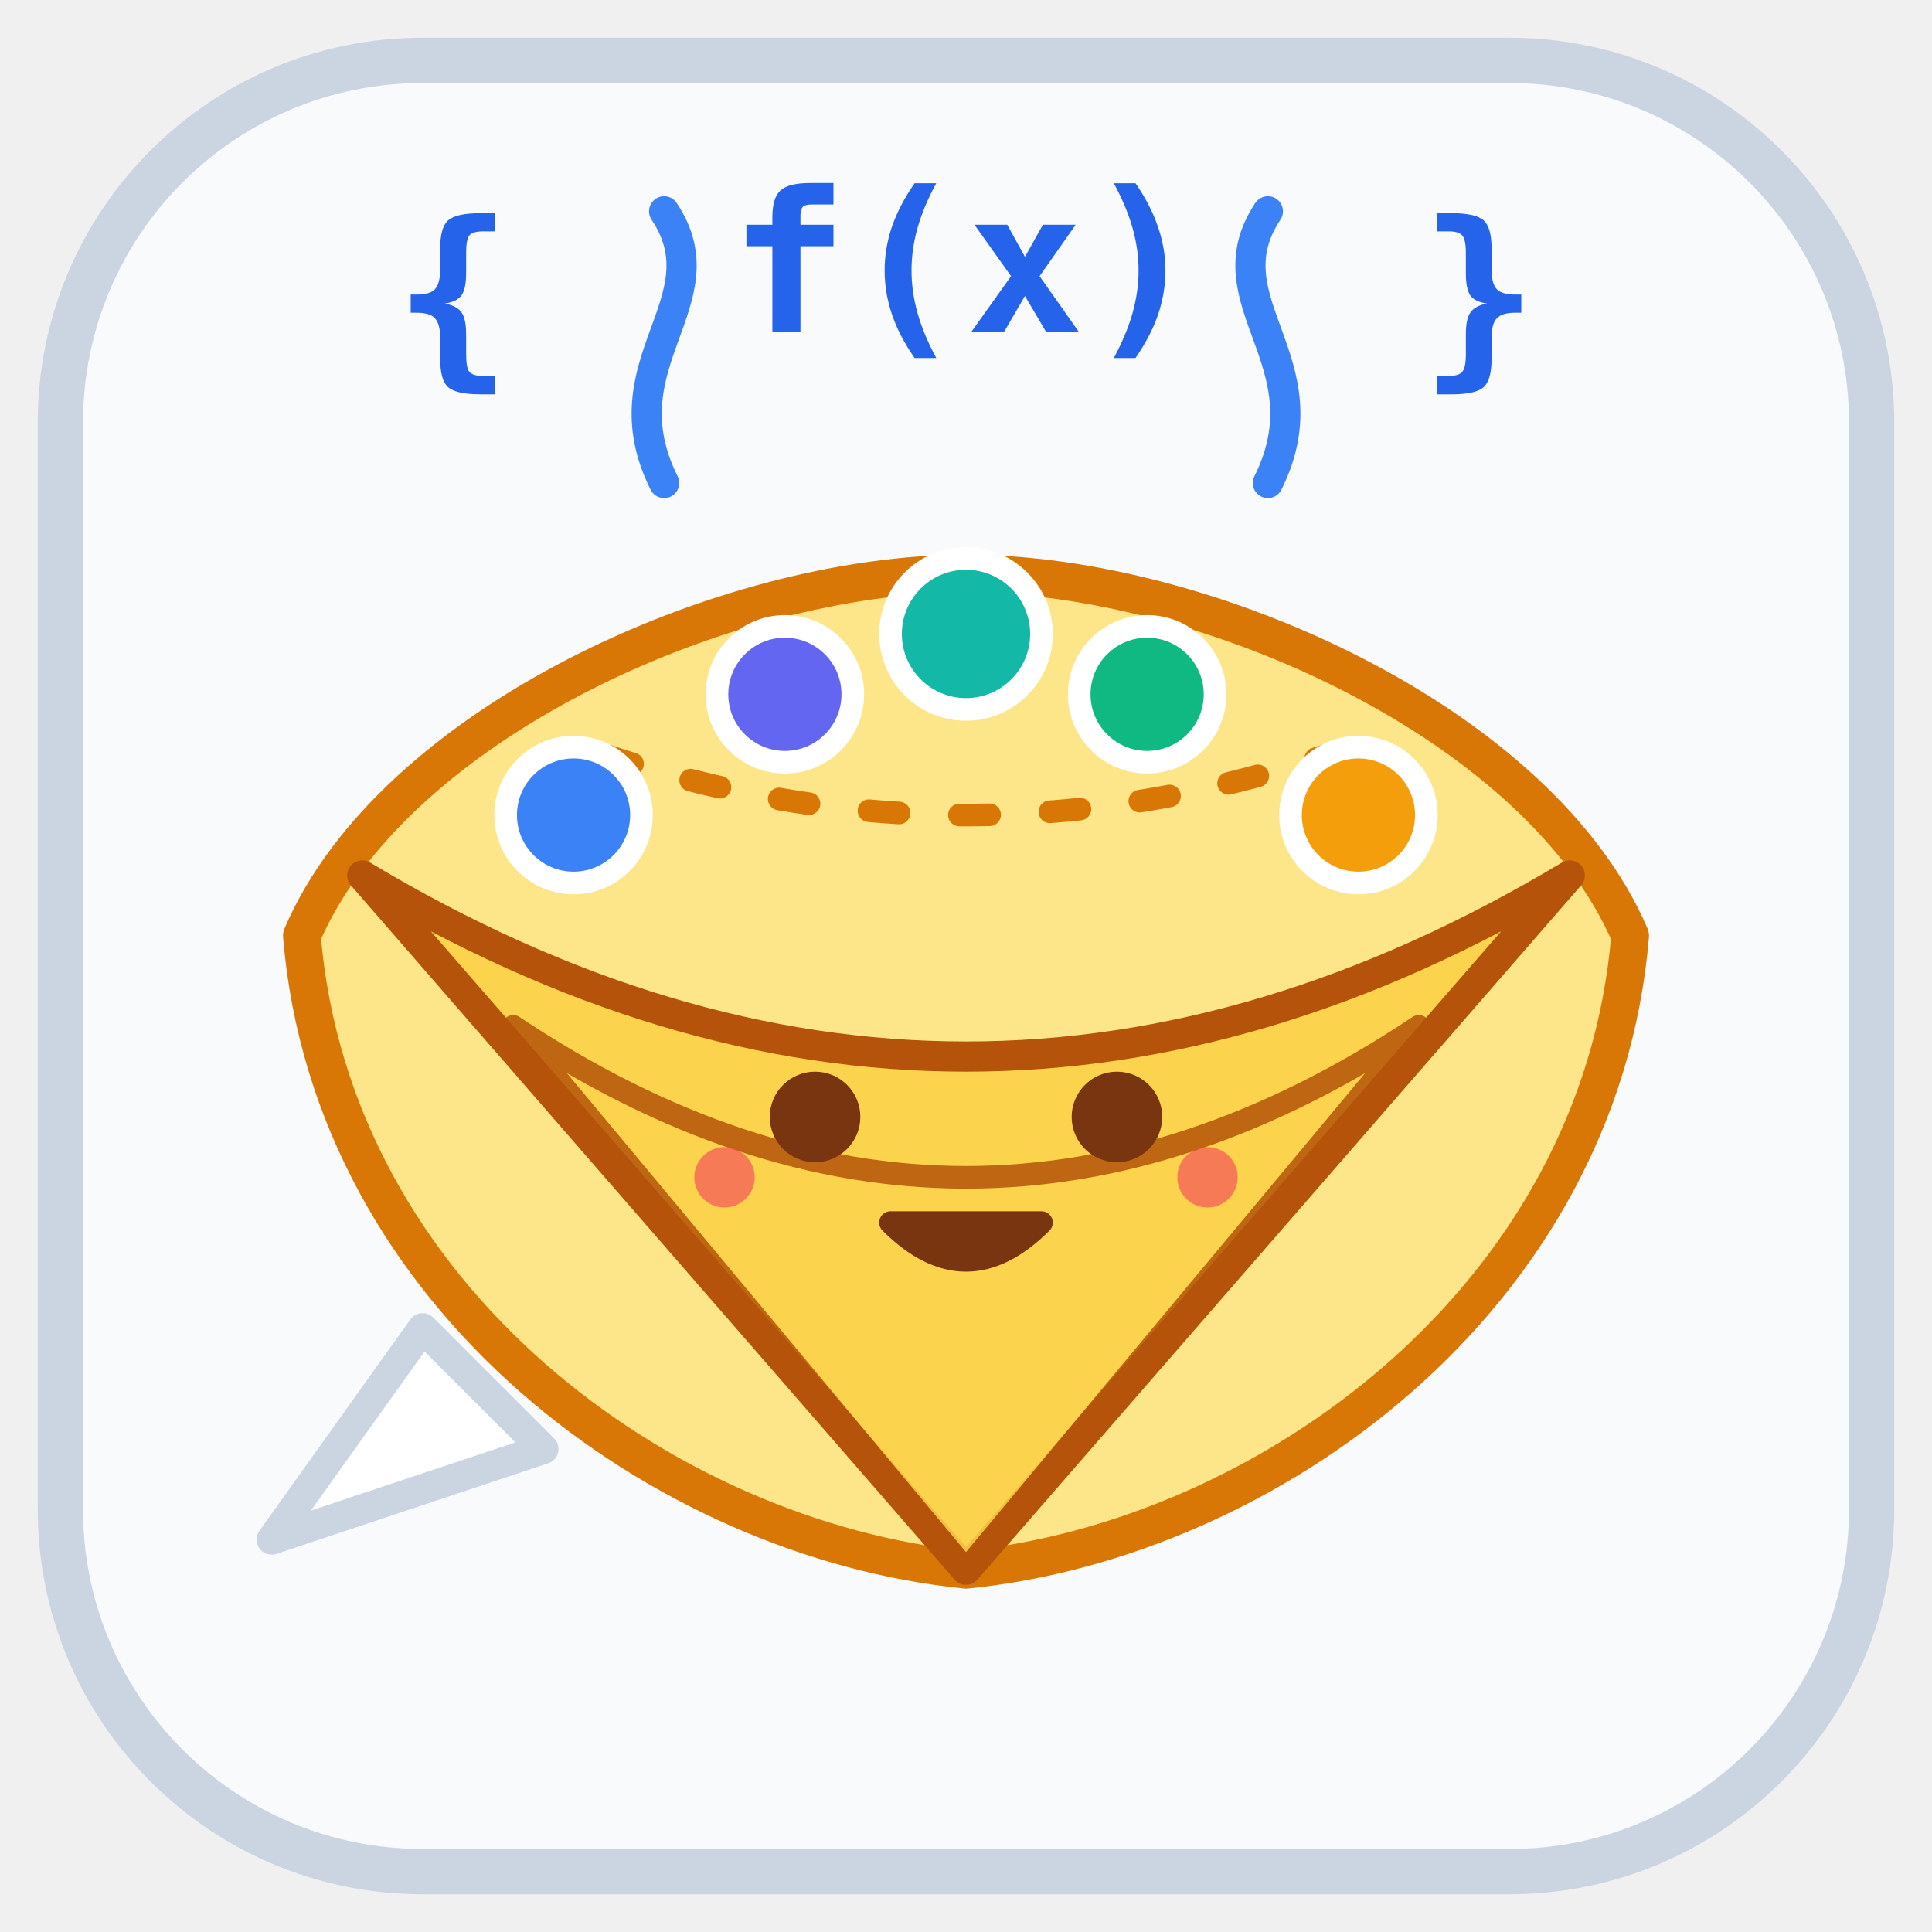
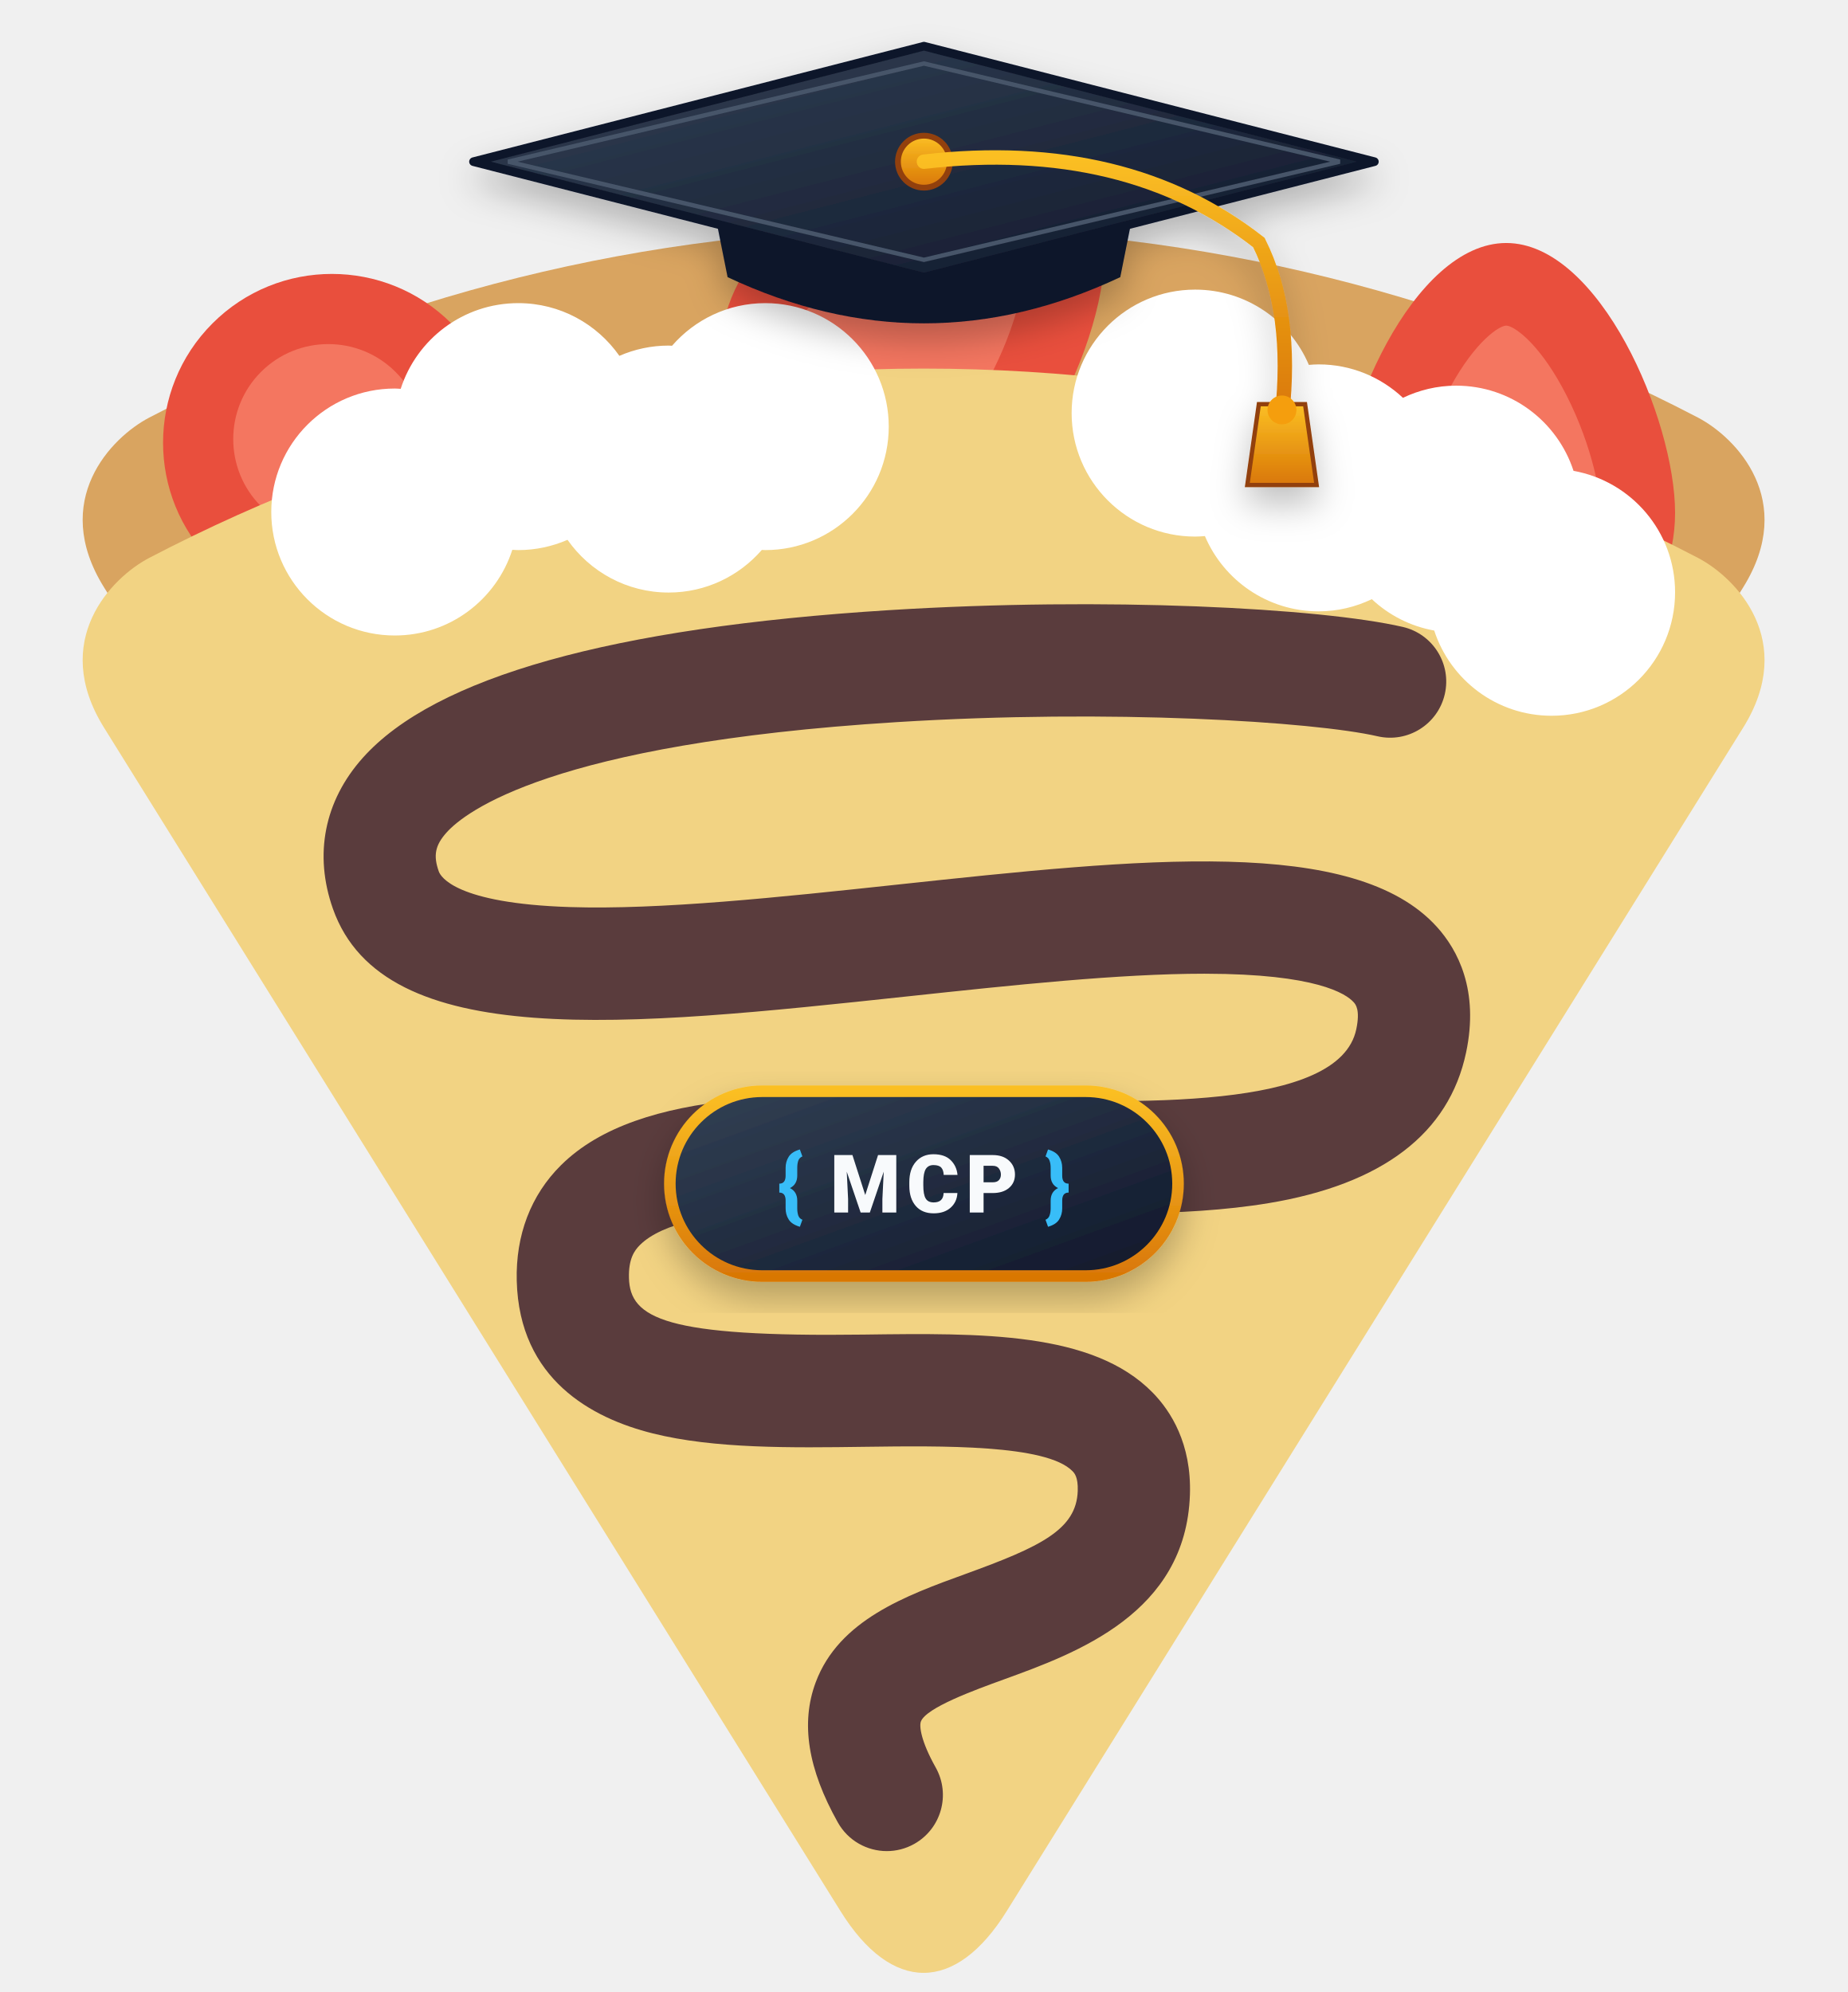
- <svg xmlns="http://www.w3.org/2000/svg" viewBox="0 0 128 128" width="128" height="128" role="img" aria-label="CREPE — Compile, Research, Export, Presentation Engine">
-   <style>
-     .cell         { fill: #f8fafc; stroke: #cbd5e1; }
-     .bubble       { fill: #ffffff; stroke: #cbd5e1; }
-     .crepe-base   { fill: #fde68a; stroke: #d97706; }
-     .crepe-fold   { fill: #fcd34d; stroke: #b45309; }
-     .crepe-detail { stroke: #d97706; }
-     .face         { fill: #78350f; stroke: #78350f; }
-     .steam        { stroke: #3b82f6; }
-     .fn-brace     { fill: #2563eb; font-family: ui-monospace, SFMono-Regular, "Cascadia Code", monospace; font-size: 13px; font-weight: bold; }
-     .halo         { stroke: #ffffff; }
-     @media (prefers-color-scheme: dark) {
-       .cell         { fill: #0f172a; stroke: #334155; }
-       .bubble       { fill: #1e293b; stroke: #475569; }
-       .crepe-base   { fill: #d97706; stroke: #f59e0b; }
-       .crepe-fold   { fill: #b45309; stroke: #fbbf24; }
-       .crepe-detail { stroke: #fbbf24; }
-       .face         { fill: #fef3c7; stroke: #fef3c7; }
-       .steam        { stroke: #60a5fa; }
-       .fn-brace     { fill: #60a5fa; }
-       .halo         { stroke: #0f172a; }
-     }
-   </style>
-   <rect class="cell" x="4" y="4" width="120" height="120" rx="24" stroke-width="3" />
-   <path class="bubble" stroke-width="2" stroke-linejoin="round" d="M 28 88 L 18 102 L 36 96 Z" />
-   <path class="crepe-base" stroke-width="2.5" stroke-linejoin="round" d="M 64 104 C 44 102, 22 86, 20 62 C 26 48, 48 38, 64 38 C 80 38, 102 48, 108 62 C 106 86, 84 102, 64 104 Z" />
-   <path class="crepe-fold" stroke-width="2" stroke-linejoin="round" d="M 24 58 Q 64 82, 104 58 L 64 104 Z" />
-   <path class="crepe-fold" stroke-width="1.5" stroke-linejoin="round" opacity="0.85" d="M 34 68 Q 64 88, 94 68 L 64 104 Z" />
-   <path class="crepe-detail" fill="none" stroke-width="1.5" stroke-linecap="round" stroke-dasharray="2 4" d="M 40 50 Q 64 58, 88 50" />
-   <circle class="face" cx="54" cy="74" r="2.5" />
-   <circle class="face" cx="74" cy="74" r="2.5" />
-   <path class="face" stroke-width="1.5" stroke-linecap="round" stroke-linejoin="round" d="M 59 81 Q 64 86, 69 81 Z" />
-   <circle cx="48" cy="78" r="2" fill="#f43f5e" opacity="0.6" />
-   <circle cx="80" cy="78" r="2" fill="#f43f5e" opacity="0.6" />
-   <path class="steam" fill="none" stroke-width="2" stroke-linecap="round" d="M 44 32 C 40 24, 48 20, 44 14" />
-   <path class="steam" fill="none" stroke-width="2" stroke-linecap="round" d="M 84 32 C 88 24, 80 20, 84 14" />
-   <text class="fn-brace" x="30" y="24" text-anchor="middle">{</text>
-   <text class="fn-brace" x="64" y="22" text-anchor="middle" font-size="11px">f(x)</text>
-   <text class="fn-brace" x="98" y="24" text-anchor="middle">}</text>
-   <circle class="halo" cx="38" cy="54" r="4.5" fill="#3b82f6" stroke-width="1.5" />
-   <circle class="halo" cx="52" cy="46" r="4.5" fill="#6366f1" stroke-width="1.5" />
-   <circle class="halo" cx="64" cy="42" r="5" fill="#14b8a6" stroke-width="1.5" />
-   <circle class="halo" cx="76" cy="46" r="4.5" fill="#10b981" stroke-width="1.5" />
-   <circle class="halo" cx="90" cy="54" r="4.5" fill="#f59e0b" stroke-width="1.5" />
+ <svg xmlns="http://www.w3.org/2000/svg" viewBox="0 0 320 345" width="100%" height="100%" role="img" aria-label="CREPE — Compile, Research, Export, Presentation Engine (Academic MCP Server)">
+   <defs>
+     <filter id="shadow" x="-20%" y="-20%" width="140%" height="140%">
+       <feDropShadow dx="0" dy="3" stdDeviation="3" flood-opacity="0.25" />
+     </filter>
+     <linearGradient id="capGrad" x1="0" y1="0" x2="1" y2="1">
+       <stop offset="0%" stop-color="#334155" />
+       <stop offset="100%" stop-color="#0f172a" />
+     </linearGradient>
+     <linearGradient id="goldGrad" x1="0" y1="0" x2="0" y2="1">
+       <stop offset="0%" stop-color="#fbbf24" />
+       <stop offset="100%" stop-color="#d97706" />
+     </linearGradient>
+   </defs>
+   <g id="crepe-food" transform="translate(1.6, 25)">
+     <path fill="#D9A460" d="M172.735,281.695c34.59-55.592,120.089-193,127.542-204.982c9.366-15.053-1.266-25.959-7.843-29.393       c-40.11-20.936-85.714-32.781-134.092-32.781S64.361,26.385,24.25,47.32c-6.578,3.434-17.209,14.34-7.843,29.393       c7.454,11.982,92.953,149.391,127.543,204.982C152.819,295.951,163.865,295.951,172.735,281.695z" />
+     <g id="strawberry-left">
+       <path fill="#E94F3D" d="M35.201,72.355c11.42,11.42,42.293,23.781,53.712,12.361c11.418-11.418-0.943-42.293-12.362-53.711         c-11.418-11.418-29.931-11.418-41.35,0C23.784,42.424,23.784,60.937,35.201,72.355z" />
+       <path fill="#F47660" d="M43.603,39.408c6.42-6.42,16.864-6.42,23.283,0c3.501,3.5,8.513,11.527,11.247,20.877         c2.534,8.67,1.515,13.459,0.661,14.313c-0.853,0.854-5.642,1.873-14.312-0.662c-9.35-2.732-17.376-7.744-20.878-11.246         C37.185,56.269,37.185,45.826,43.603,39.408z" />
+     </g>
+     <g id="strawberry-right">
+       <path fill="#E94F3D" d="M288.477,63.809c-0.001-16.15-13.09-46.721-29.239-46.723C243.091,17.086,230,47.66,230,63.809         s13.091,29.238,29.239,29.238C275.386,93.047,288.477,79.955,288.477,63.809z" />
+       <path fill="#F47660" d="M259.238,81.164c-9.078,0-16.463-7.385-16.463-16.463c0-4.951,2.131-14.172,6.81-22.715         c4.338-7.922,8.446-10.59,9.653-10.59s5.313,2.668,9.652,10.59c4.679,8.543,6.81,17.764,6.811,22.715         C275.701,73.779,268.315,81.164,259.238,81.164z" />
+     </g>
+     <g id="strawberry-center">
+       <path fill="#E94F3D" d="M172.836,58.254c11.419-11.42,23.781-42.293,12.362-53.713         c-11.418-11.418-42.292,0.943-53.712,12.363c-11.418,11.418-11.418,29.932,0.001,41.35         C142.904,69.672,161.418,69.67,172.836,58.254z" />
+       <path fill="#F47660" d="M139.888,49.852c-6.419-6.418-6.419-16.863,0.001-23.283c3.501-3.5,11.527-8.514,20.876-11.246         c8.669-2.533,13.46-1.516,14.313-0.662c0.854,0.854,1.872,5.645-0.663,14.313c-2.731,9.35-7.744,17.377-11.246,20.879         C156.751,56.269,146.306,56.269,139.888,49.852z" />
+     </g>
+     <path fill="#F2D383" d="M172.735,305.992c34.59-55.592,120.089-193,127.542-204.982c9.366-15.053-1.266-25.959-7.843-29.393       c-40.11-20.936-85.714-32.781-134.092-32.781S64.361,50.682,24.25,71.617c-6.578,3.434-17.209,14.34-7.843,29.393       c7.454,11.982,92.953,149.391,127.543,204.982C152.819,320.248,163.865,320.248,172.735,305.992z" />
+     <path fill="#FFFFFF" d="M130.92,27.5c-6.449,0-12.218,2.867-16.139,7.381c-0.198-0.005-0.392-0.029-0.591-0.029       c-3.034,0-5.916,0.641-8.531,1.779c-3.868-5.516-10.262-9.131-17.511-9.131c-9.528,0-17.593,6.234-20.358,14.843       c-0.343-0.017-0.681-0.052-1.028-0.052c-11.812,0-21.386,9.572-21.386,21.385c0,11.811,9.575,21.387,21.386,21.387       c9.527,0,17.591-6.234,20.357-14.843c0.343,0.017,0.682,0.052,1.029,0.052c3.034,0,5.916-0.641,8.531-1.779       c3.868,5.516,10.263,9.131,17.511,9.131c6.449,0,12.217-2.867,16.138-7.381c0.198,0.005,0.392,0.029,0.592,0.029       c11.811,0,21.386-9.574,21.386-21.387C152.305,37.074,142.731,27.5,130.92,27.5z" />
+     <path fill="#FFFFFF" d="M270.89,56.548c-2.792-8.563-10.831-14.755-20.326-14.755c-3.304,0-6.419,0.771-9.212,2.107       c-3.824-3.582-8.95-5.791-14.603-5.791c-0.572,0-1.133,0.041-1.693,0.086c-3.253-7.662-10.845-13.035-19.693-13.035       c-11.812,0-21.386,9.572-21.386,21.385c0,11.811,9.574,21.387,21.386,21.387c0.572,0,1.133-0.041,1.694-0.086       c3.253,7.662,10.844,13.035,19.692,13.035c3.304,0,6.42-0.771,9.213-2.109c2.945,2.76,6.664,4.691,10.804,5.435       c2.792,8.563,10.83,14.757,20.325,14.757c11.811,0,21.386-9.576,21.386-21.387C288.477,67.062,280.886,58.343,270.89,56.548z" />
+     <path fill="#5A3C3D" d="M151.973,295.598c-3.403,0.002-6.705-1.789-8.487-4.969c-5.197-9.275-6.452-17.205-3.836-24.244       c4.027-10.83,15.677-15.059,25.957-18.789c13.037-4.732,19.203-7.693,19.428-14.385c0.081-2.408-0.594-3.098-0.919-3.428       c-4.53-4.625-22.672-4.381-35.921-4.207c-12.817,0.174-26.075,0.35-36.77-2.324c-10.497-2.623-23.101-9.336-23.539-26.414       c-0.203-7.928,2.442-14.85,7.649-20.02c13.655-13.551,42.183-12.602,72.388-11.6c27.792,0.928,62.377,2.074,65.344-11.947       c0.72-3.4-0.131-4.346-0.453-4.699c-1.329-1.473-6.486-4.9-25.614-4.93c-0.084-0.002-0.17-0.002-0.254-0.002       c-14.746,0-33.307,1.99-51.263,3.914c-48.734,5.221-90.821,9.729-99.624-15.146c-3.327-9.4-1.497-18.686,5.152-26.141       c12.464-13.977,43.137-22.588,91.167-25.594c37.535-2.346,74.689-0.367,88.925,2.902c5.231,1.201,8.498,6.414,7.296,11.646       c-1.202,5.23-6.414,8.5-11.647,7.297c-10.987-2.523-46.069-4.779-83.36-2.445c-59.764,3.738-74.716,15.588-77.874,19.129       c-1.963,2.201-2.312,3.961-1.334,6.721c0.324,0.918,2.943,5.531,22.652,6.172c15.718,0.512,36.488-1.715,56.577-3.869       c42.575-4.561,79.345-8.5,93.629,7.318c3.565,3.949,7.334,10.928,5.042,21.754c-2.968,14.02-14.47,22.795-34.185,26.076       c-14.813,2.467-33.119,1.859-50.82,1.27c-22.431-0.744-50.349-1.672-58.05,5.971c-0.993,0.984-1.996,2.436-1.911,5.725       c0.18,7.006,6.298,10.254,40.62,9.801c20.42-0.27,39.71-0.527,50.063,10.039c3.113,3.176,6.761,8.824,6.461,17.688       c-0.692,20.555-19.667,27.441-32.223,31.998c-5.041,1.83-13.477,4.893-14.37,7.295c-0.281,0.752-0.054,3.279,2.573,7.967       c2.624,4.682,0.955,10.605-3.728,13.23C155.213,295.199,153.581,295.598,151.973,295.598z" />
+   </g>
+   <g id="academic-cap" filter="url(#shadow)">
+     <path d="M 124 38 Q 160 54 196 38 L 194 48 Q 160 64 126 48 Z" fill="#0f172a" />
+     <polygon points="160,8 238,28 160,48 82,28" fill="url(#capGrad)" stroke="#0f172a" stroke-width="1.5" stroke-linejoin="round" />
+     <polygon points="160,11 232,28 160,45 88,28" fill="none" stroke="#475569" stroke-width="0.75" />
+     <circle cx="160" cy="28" r="4.5" fill="url(#goldGrad)" stroke="#92400e" stroke-width="1" />
+     <path d="M 160 28 Q 195 24 218 42 Q 224 54 222 72" fill="none" stroke="url(#goldGrad)" stroke-width="2.5" stroke-linecap="round" />
+     <polygon points="218,70 226,70 228,84 216,84" fill="url(#goldGrad)" stroke="#92400e" stroke-width="0.75" />
+     <circle cx="222" cy="71" r="2.5" fill="#f59e0b" />
+   </g>
+   <g id="mcp-academic-badge" transform="translate(160, 205)" filter="url(#shadow)">
+     <rect x="-44" y="-16" width="88" height="32" rx="16" fill="url(#capGrad)" stroke="url(#goldGrad)" stroke-width="2" />
+     <text x="0" y="5" text-anchor="middle" font-family="system-ui, -apple-system, BlinkMacSystemFont, 'Segoe UI', Roboto, monospace" font-size="14" font-weight="800" fill="#f8fafc" letter-spacing="1">
+       <tspan fill="#38bdf8">{</tspan> MCP <tspan fill="#38bdf8">}</tspan>
+     </text>
+   </g>
</svg>
